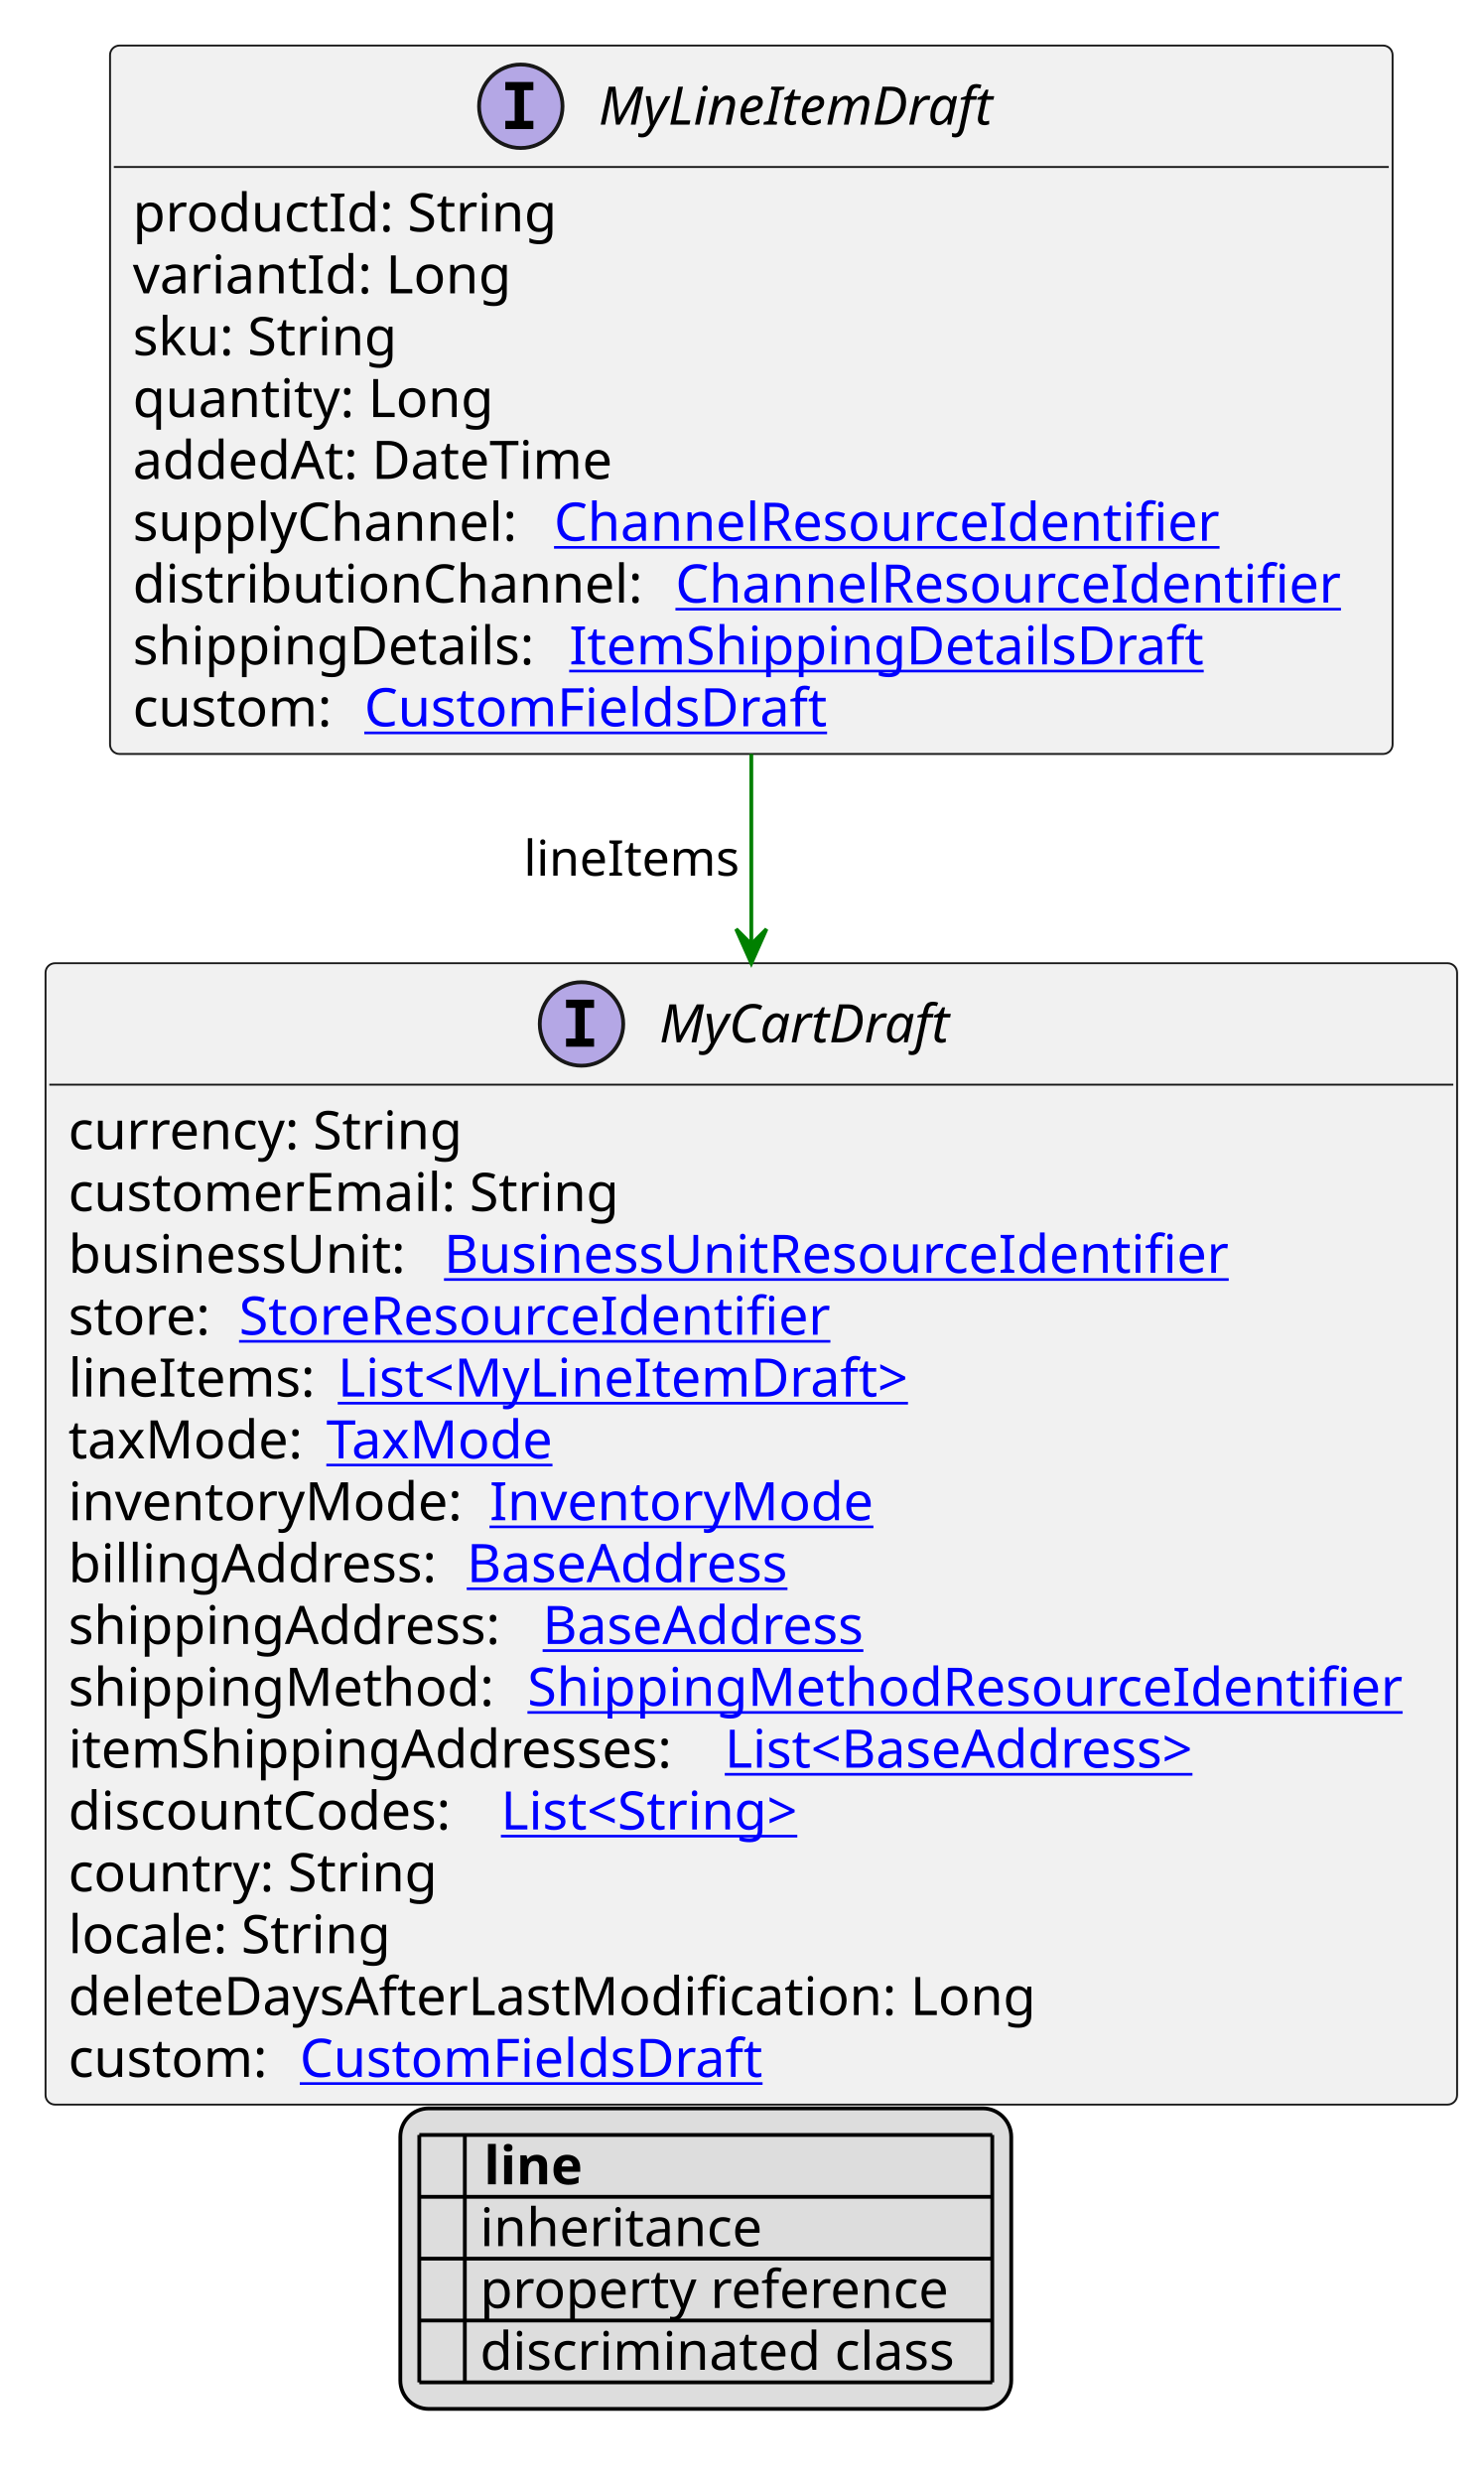
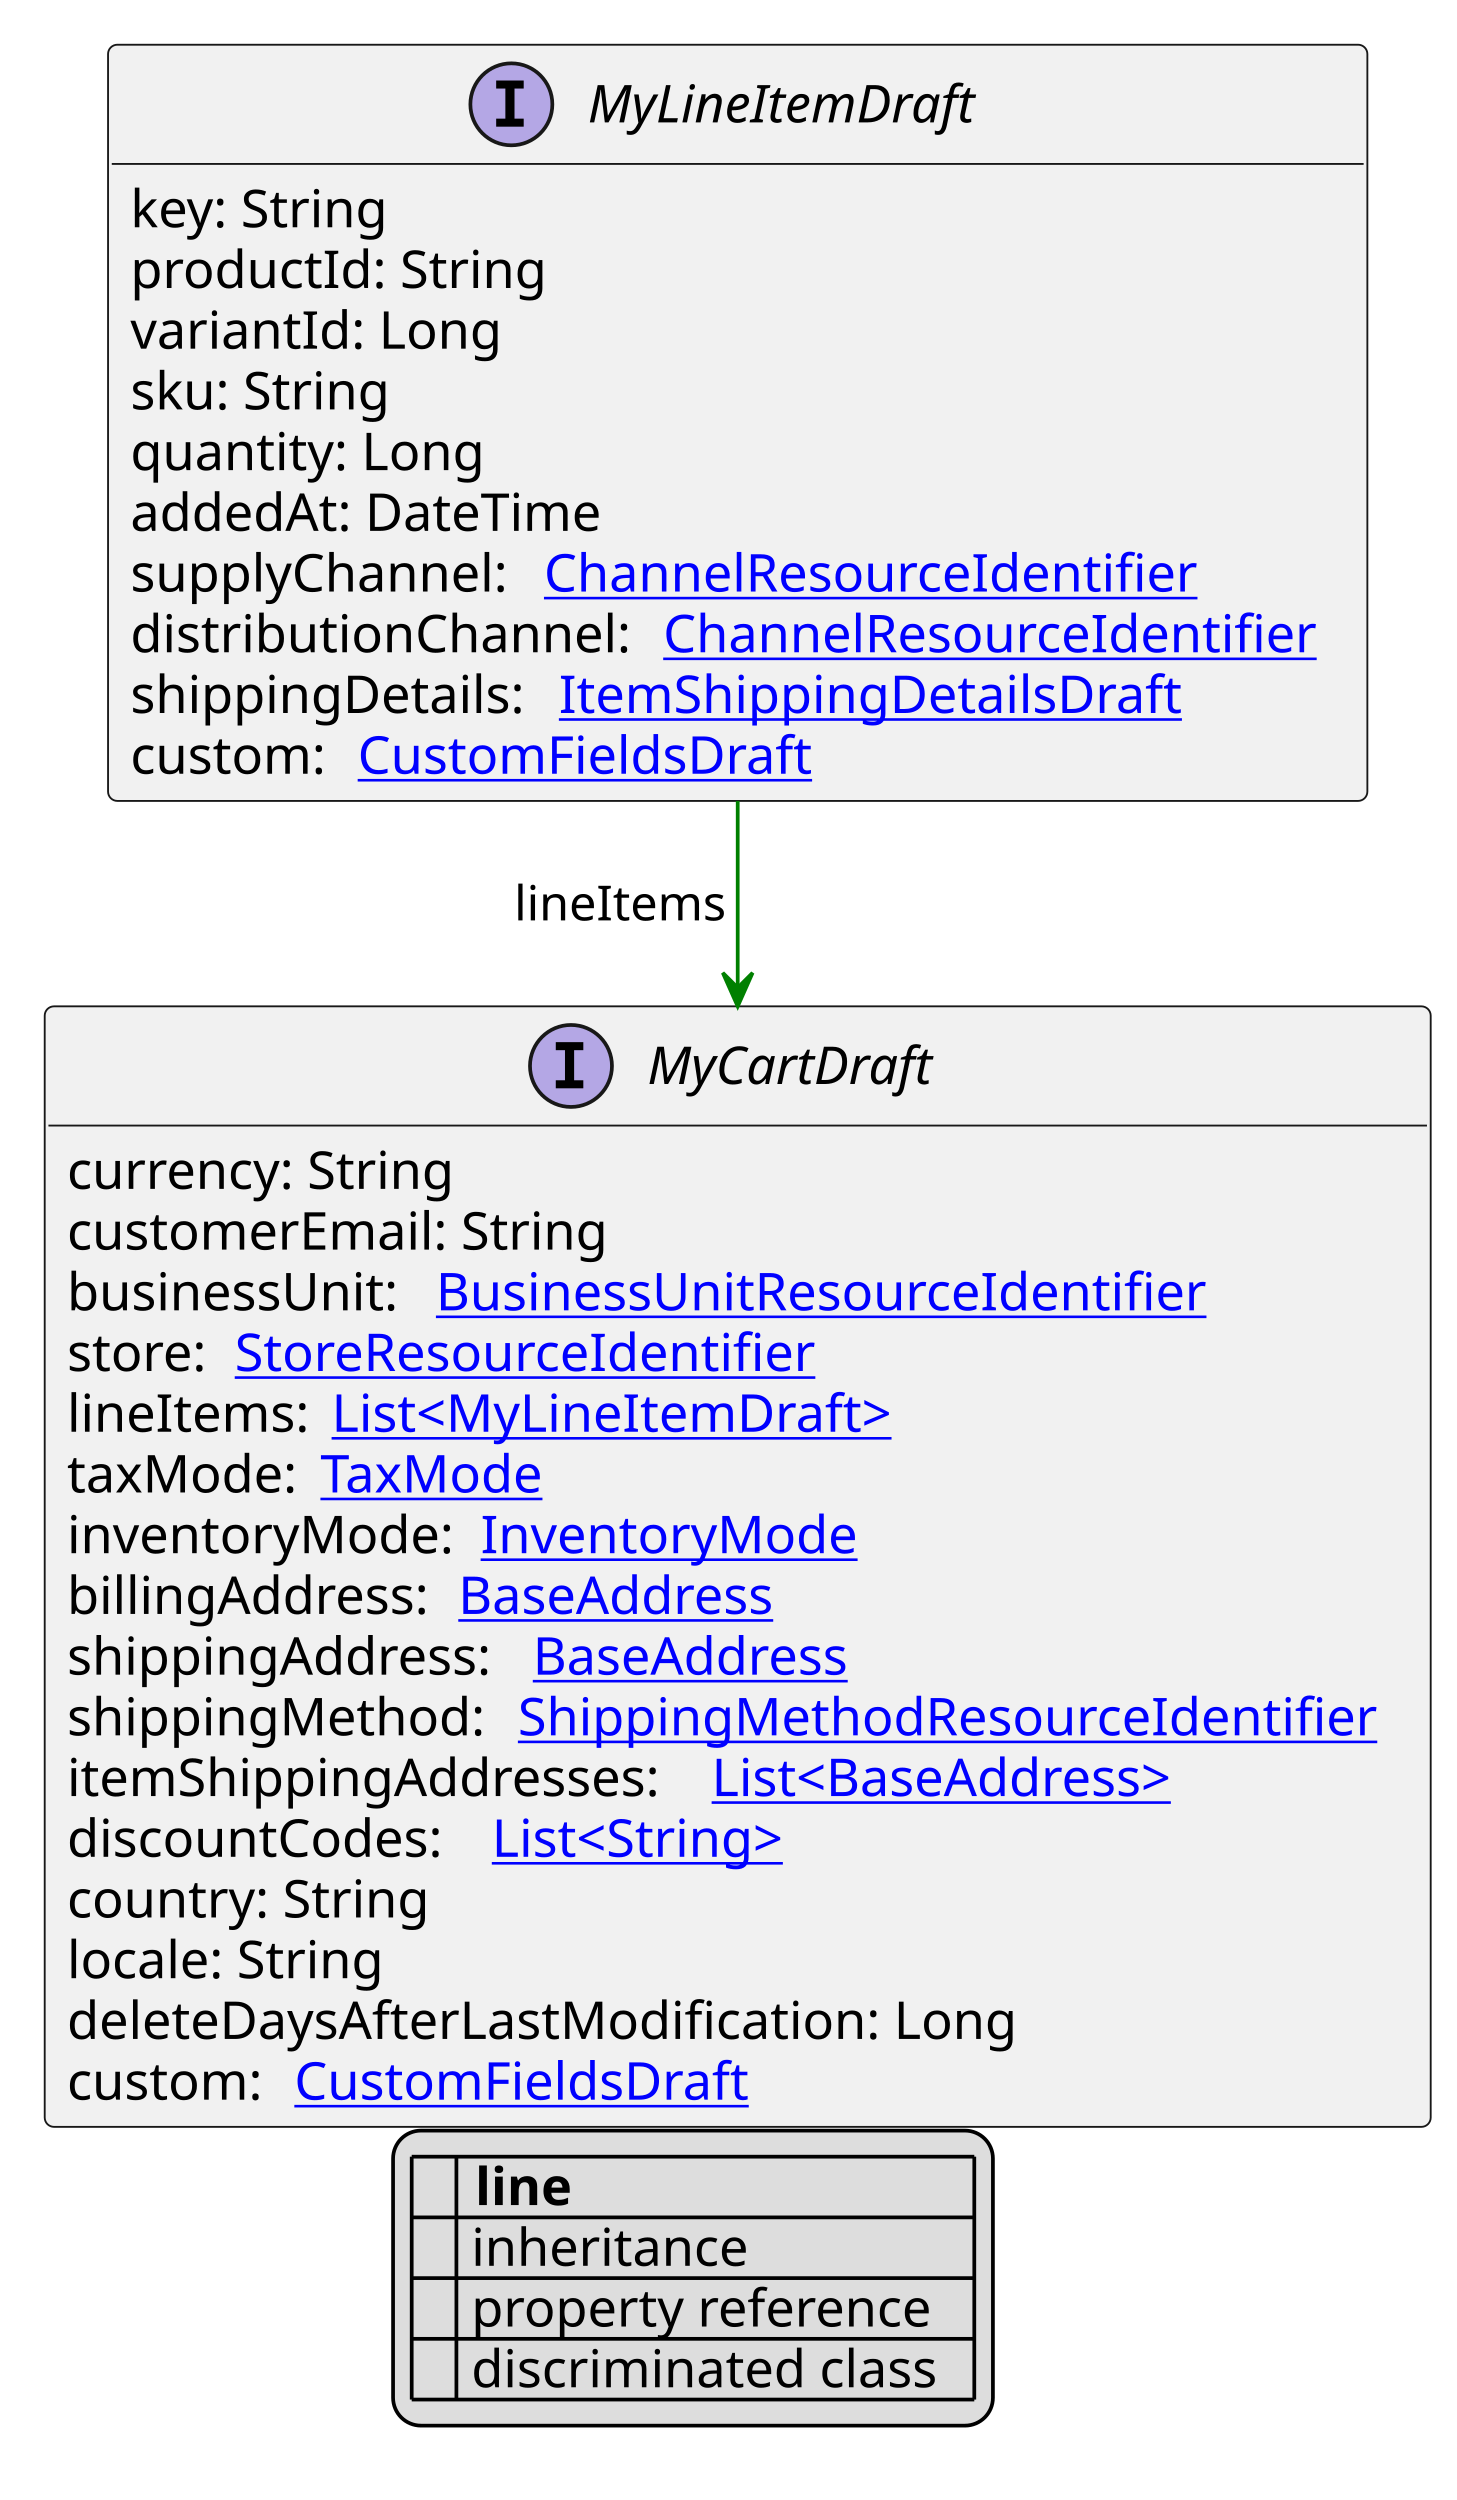
- <svg xmlns="http://www.w3.org/2000/svg" xmlns:xlink="http://www.w3.org/1999/xlink" contentStyleType="text/css" height="654px" preserveAspectRatio="none" style="width:391px;height:654px;background:#FFFFFF;" version="1.1" viewBox="0 0 391 654" width="391px" zoomAndPan="magnify">
+ <svg xmlns="http://www.w3.org/2000/svg" xmlns:xlink="http://www.w3.org/1999/xlink" contentStyleType="text/css" height="671px" preserveAspectRatio="none" style="width:391px;height:671px;background:#FFFFFF;" version="1.1" viewBox="0 0 391 671" width="391px" zoomAndPan="magnify">
  <defs>
-     <filter height="1" id="b1libf2otol0cx0" width="1" x="0" y="0">
+     <filter height="1" id="bcosgyw7na32e0" width="1" x="0" y="0">
      <feFlood flood-color="#000000" result="flood" />
      <feComposite in="SourceGraphic" in2="flood" operator="over" />
    </filter>
-     <filter height="1" id="b1libf2otol0cx1" width="1" x="0" y="0">
+     <filter height="1" id="bcosgyw7na32e1" width="1" x="0" y="0">
      <feFlood flood-color="#008000" result="flood" />
      <feComposite in="SourceGraphic" in2="flood" operator="over" />
    </filter>
-     <filter height="1" id="b1libf2otol0cx2" width="1" x="0" y="0">
+     <filter height="1" id="bcosgyw7na32e2" width="1" x="0" y="0">
      <feFlood flood-color="#0000FF" result="flood" />
      <feComposite in="SourceGraphic" in2="flood" operator="over" />
    </filter>
  </defs>
  <g>
    <a href="MyLineItemDraft.svg" target="_top" title="MyLineItemDraft.svg" xlink:actuate="onRequest" xlink:href="MyLineItemDraft.svg" xlink:show="new" xlink:title="MyLineItemDraft.svg" xlink:type="simple">
      <g id="elem_MyLineItemDraft">
-         <rect codeLine="10" fill="#F1F1F1" height="186.672" id="MyLineItemDraft" rx="2.5" ry="2.5" style="stroke:#181818;stroke-width:0.5;" width="338" x="29" y="12" />
+         <rect codeLine="10" fill="#F1F1F1" height="202.969" id="MyLineItemDraft" rx="2.5" ry="2.5" style="stroke:#181818;stroke-width:0.5;" width="338" x="29" y="12" />
        <ellipse cx="137.25" cy="28" fill="#B4A7E5" rx="11" ry="11" style="stroke:#181818;stroke-width:1.0;" />
        <path d="M133.172,23.766 L133.172,21.609 L140.562,21.609 L140.562,23.766 L138.094,23.766 L138.094,31.844 L140.562,31.844 L140.562,34 L133.172,34 L133.172,31.844 L135.641,31.844 L135.641,23.766 L133.172,23.766 Z " fill="#000000" />
        <text fill="#000000" font-family="sans-serif" font-size="14" font-style="italic" lengthAdjust="spacing" textLength="113" x="157.75" y="32.847">MyLineItemDraft</text>
        <line style="stroke:#181818;stroke-width:0.5;" x1="30" x2="366" y1="44" y2="44" />
-         <text fill="#000000" font-family="sans-serif" font-size="14" lengthAdjust="spacing" textLength="115" x="35" y="60.995">productId: String</text>
-         <text fill="#000000" font-family="sans-serif" font-size="14" lengthAdjust="spacing" textLength="100" x="35" y="77.292">variantId: Long</text>
-         <text fill="#000000" font-family="sans-serif" font-size="14" lengthAdjust="spacing" textLength="74" x="35" y="93.589">sku: String</text>
-         <text fill="#000000" font-family="sans-serif" font-size="14" lengthAdjust="spacing" textLength="98" x="35" y="109.886">quantity: Long</text>
-         <text fill="#000000" font-family="sans-serif" font-size="14" lengthAdjust="spacing" textLength="134" x="35" y="126.183">addedAt: DateTime</text>
-         <text fill="#000000" font-family="sans-serif" font-size="14" lengthAdjust="spacing" textLength="107" x="35" y="142.48">supplyChannel:</text>
+         <text fill="#000000" font-family="sans-serif" font-size="14" lengthAdjust="spacing" textLength="73" x="35" y="60.995">key: String</text>
+         <text fill="#000000" font-family="sans-serif" font-size="14" lengthAdjust="spacing" textLength="115" x="35" y="77.292">productId: String</text>
+         <text fill="#000000" font-family="sans-serif" font-size="14" lengthAdjust="spacing" textLength="100" x="35" y="93.589">variantId: Long</text>
+         <text fill="#000000" font-family="sans-serif" font-size="14" lengthAdjust="spacing" textLength="74" x="35" y="109.886">sku: String</text>
+         <text fill="#000000" font-family="sans-serif" font-size="14" lengthAdjust="spacing" textLength="98" x="35" y="126.183">quantity: Long</text>
+         <text fill="#000000" font-family="sans-serif" font-size="14" lengthAdjust="spacing" textLength="134" x="35" y="142.48">addedAt: DateTime</text>
+         <text fill="#000000" font-family="sans-serif" font-size="14" lengthAdjust="spacing" textLength="107" x="35" y="158.776">supplyChannel:</text>
        <a href="ChannelResourceIdentifier.svg" target="_top" title="ChannelResourceIdentifier.svg" xlink:actuate="onRequest" xlink:href="ChannelResourceIdentifier.svg" xlink:show="new" xlink:title="ChannelResourceIdentifier.svg" xlink:type="simple">
-           <text fill="#0000FF" font-family="sans-serif" font-size="14" lengthAdjust="spacing" text-decoration="underline" textLength="183" x="146" y="142.48">ChannelResourceIdentifier</text>
+           <text fill="#0000FF" font-family="sans-serif" font-size="14" lengthAdjust="spacing" text-decoration="underline" textLength="183" x="146" y="158.776">ChannelResourceIdentifier</text>
        </a>
-         <text fill="#000000" font-family="sans-serif" font-size="14" lengthAdjust="spacing" textLength="139" x="35" y="158.776">distributionChannel:</text>
+         <text fill="#000000" font-family="sans-serif" font-size="14" lengthAdjust="spacing" textLength="139" x="35" y="175.073">distributionChannel:</text>
        <a href="ChannelResourceIdentifier.svg" target="_top" title="ChannelResourceIdentifier.svg" xlink:actuate="onRequest" xlink:href="ChannelResourceIdentifier.svg" xlink:show="new" xlink:title="ChannelResourceIdentifier.svg" xlink:type="simple">
-           <text fill="#0000FF" font-family="sans-serif" font-size="14" lengthAdjust="spacing" text-decoration="underline" textLength="183" x="178" y="158.776">ChannelResourceIdentifier</text>
+           <text fill="#0000FF" font-family="sans-serif" font-size="14" lengthAdjust="spacing" text-decoration="underline" textLength="183" x="178" y="175.073">ChannelResourceIdentifier</text>
        </a>
-         <text fill="#000000" font-family="sans-serif" font-size="14" lengthAdjust="spacing" textLength="111" x="35" y="175.073">shippingDetails:</text>
+         <text fill="#000000" font-family="sans-serif" font-size="14" lengthAdjust="spacing" textLength="111" x="35" y="191.37">shippingDetails:</text>
        <a href="ItemShippingDetailsDraft.svg" target="_top" title="ItemShippingDetailsDraft.svg" xlink:actuate="onRequest" xlink:href="ItemShippingDetailsDraft.svg" xlink:show="new" xlink:title="ItemShippingDetailsDraft.svg" xlink:type="simple">
-           <text fill="#0000FF" font-family="sans-serif" font-size="14" lengthAdjust="spacing" text-decoration="underline" textLength="170" x="150" y="175.073">ItemShippingDetailsDraft</text>
+           <text fill="#0000FF" font-family="sans-serif" font-size="14" lengthAdjust="spacing" text-decoration="underline" textLength="170" x="150" y="191.37">ItemShippingDetailsDraft</text>
        </a>
-         <text fill="#000000" font-family="sans-serif" font-size="14" lengthAdjust="spacing" textLength="57" x="35" y="191.37">custom:</text>
+         <text fill="#000000" font-family="sans-serif" font-size="14" lengthAdjust="spacing" textLength="57" x="35" y="207.667">custom:</text>
        <a href="CustomFieldsDraft.svg" target="_top" title="CustomFieldsDraft.svg" xlink:actuate="onRequest" xlink:href="CustomFieldsDraft.svg" xlink:show="new" xlink:title="CustomFieldsDraft.svg" xlink:type="simple">
-           <text fill="#0000FF" font-family="sans-serif" font-size="14" lengthAdjust="spacing" text-decoration="underline" textLength="127" x="96" y="191.37">CustomFieldsDraft</text>
+           <text fill="#0000FF" font-family="sans-serif" font-size="14" lengthAdjust="spacing" text-decoration="underline" textLength="127" x="96" y="207.667">CustomFieldsDraft</text>
        </a>
      </g>
    </a>
    <a href="MyCartDraft.svg" target="_top" title="MyCartDraft.svg" xlink:actuate="onRequest" xlink:href="MyCartDraft.svg" xlink:show="new" xlink:title="MyCartDraft.svg" xlink:type="simple">
      <g id="elem_MyCartDraft">
-         <rect codeLine="24" fill="#F1F1F1" height="300.75" id="MyCartDraft" rx="2.5" ry="2.5" style="stroke:#181818;stroke-width:0.5;" width="372" x="12" y="253.805" />
-         <ellipse cx="153.25" cy="269.805" fill="#B4A7E5" rx="11" ry="11" style="stroke:#181818;stroke-width:1.0;" />
-         <path d="M149.172,265.57 L149.172,263.414 L156.562,263.414 L156.562,265.57 L154.094,265.57 L154.094,273.648 L156.562,273.648 L156.562,275.805 L149.172,275.805 L149.172,273.648 L151.641,273.648 L151.641,265.57 L149.172,265.57 Z " fill="#000000" />
-         <text fill="#000000" font-family="sans-serif" font-size="14" font-style="italic" lengthAdjust="spacing" textLength="81" x="173.75" y="274.651">MyCartDraft</text>
-         <line style="stroke:#181818;stroke-width:0.5;" x1="13" x2="383" y1="285.805" y2="285.805" />
-         <text fill="#000000" font-family="sans-serif" font-size="14" lengthAdjust="spacing" textLength="109" x="18" y="302.8">currency: String</text>
-         <text fill="#000000" font-family="sans-serif" font-size="14" lengthAdjust="spacing" textLength="151" x="18" y="319.097">customerEmail: String</text>
-         <text fill="#000000" font-family="sans-serif" font-size="14" lengthAdjust="spacing" textLength="95" x="18" y="335.394">businessUnit:</text>
+         <rect codeLine="25" fill="#F1F1F1" height="300.75" id="MyCartDraft" rx="2.5" ry="2.5" style="stroke:#181818;stroke-width:0.5;" width="372" x="12" y="270.102" />
+         <ellipse cx="153.25" cy="286.102" fill="#B4A7E5" rx="11" ry="11" style="stroke:#181818;stroke-width:1.0;" />
+         <path d="M149.172,281.867 L149.172,279.711 L156.562,279.711 L156.562,281.867 L154.094,281.867 L154.094,289.945 L156.562,289.945 L156.562,292.102 L149.172,292.102 L149.172,289.945 L151.641,289.945 L151.641,281.867 L149.172,281.867 Z " fill="#000000" />
+         <text fill="#000000" font-family="sans-serif" font-size="14" font-style="italic" lengthAdjust="spacing" textLength="81" x="173.75" y="290.948">MyCartDraft</text>
+         <line style="stroke:#181818;stroke-width:0.5;" x1="13" x2="383" y1="302.102" y2="302.102" />
+         <text fill="#000000" font-family="sans-serif" font-size="14" lengthAdjust="spacing" textLength="109" x="18" y="319.097">currency: String</text>
+         <text fill="#000000" font-family="sans-serif" font-size="14" lengthAdjust="spacing" textLength="151" x="18" y="335.394">customerEmail: String</text>
+         <text fill="#000000" font-family="sans-serif" font-size="14" lengthAdjust="spacing" textLength="95" x="18" y="351.69">businessUnit:</text>
        <a href="BusinessUnitResourceIdentifier.svg" target="_top" title="BusinessUnitResourceIdentifier.svg" xlink:actuate="onRequest" xlink:href="BusinessUnitResourceIdentifier.svg" xlink:show="new" xlink:title="BusinessUnitResourceIdentifier.svg" xlink:type="simple">
-           <text fill="#0000FF" font-family="sans-serif" font-size="14" lengthAdjust="spacing" text-decoration="underline" textLength="217" x="117" y="335.394">BusinessUnitResourceIdentifier</text>
+           <text fill="#0000FF" font-family="sans-serif" font-size="14" lengthAdjust="spacing" text-decoration="underline" textLength="217" x="117" y="351.69">BusinessUnitResourceIdentifier</text>
        </a>
-         <text fill="#000000" font-family="sans-serif" font-size="14" lengthAdjust="spacing" textLength="41" x="18" y="351.69">store:</text>
+         <text fill="#000000" font-family="sans-serif" font-size="14" lengthAdjust="spacing" textLength="41" x="18" y="367.987">store:</text>
        <a href="StoreResourceIdentifier.svg" target="_top" title="StoreResourceIdentifier.svg" xlink:actuate="onRequest" xlink:href="StoreResourceIdentifier.svg" xlink:show="new" xlink:title="StoreResourceIdentifier.svg" xlink:type="simple">
-           <text fill="#0000FF" font-family="sans-serif" font-size="14" lengthAdjust="spacing" text-decoration="underline" textLength="163" x="63" y="351.69">StoreResourceIdentifier</text>
+           <text fill="#0000FF" font-family="sans-serif" font-size="14" lengthAdjust="spacing" text-decoration="underline" textLength="163" x="63" y="367.987">StoreResourceIdentifier</text>
        </a>
-         <text fill="#000000" font-family="sans-serif" font-size="14" lengthAdjust="spacing" textLength="67" x="18" y="367.987">lineItems:</text>
+         <text fill="#000000" font-family="sans-serif" font-size="14" lengthAdjust="spacing" textLength="67" x="18" y="384.284">lineItems:</text>
        <a href="MyLineItemDraft.svg" target="_top" title="MyLineItemDraft.svg" xlink:actuate="onRequest" xlink:href="MyLineItemDraft.svg" xlink:show="new" xlink:title="MyLineItemDraft.svg" xlink:type="simple">
-           <text fill="#0000FF" font-family="sans-serif" font-size="14" lengthAdjust="spacing" text-decoration="underline" textLength="157" x="89" y="367.987">List&lt;MyLineItemDraft&gt;</text>
+           <text fill="#0000FF" font-family="sans-serif" font-size="14" lengthAdjust="spacing" text-decoration="underline" textLength="157" x="89" y="384.284">List&lt;MyLineItemDraft&gt;</text>
        </a>
-         <text fill="#000000" font-family="sans-serif" font-size="14" lengthAdjust="spacing" textLength="64" x="18" y="384.284">taxMode:</text>
+         <text fill="#000000" font-family="sans-serif" font-size="14" lengthAdjust="spacing" textLength="64" x="18" y="400.581">taxMode:</text>
        <a href="TaxMode.svg" target="_top" title="TaxMode.svg" xlink:actuate="onRequest" xlink:href="TaxMode.svg" xlink:show="new" xlink:title="TaxMode.svg" xlink:type="simple">
-           <text fill="#0000FF" font-family="sans-serif" font-size="14" lengthAdjust="spacing" text-decoration="underline" textLength="63" x="86" y="384.284">TaxMode</text>
+           <text fill="#0000FF" font-family="sans-serif" font-size="14" lengthAdjust="spacing" text-decoration="underline" textLength="63" x="86" y="400.581">TaxMode</text>
        </a>
-         <text fill="#000000" font-family="sans-serif" font-size="14" lengthAdjust="spacing" textLength="107" x="18" y="400.581">inventoryMode:</text>
+         <text fill="#000000" font-family="sans-serif" font-size="14" lengthAdjust="spacing" textLength="107" x="18" y="416.878">inventoryMode:</text>
        <a href="InventoryMode.svg" target="_top" title="InventoryMode.svg" xlink:actuate="onRequest" xlink:href="InventoryMode.svg" xlink:show="new" xlink:title="InventoryMode.svg" xlink:type="simple">
-           <text fill="#0000FF" font-family="sans-serif" font-size="14" lengthAdjust="spacing" text-decoration="underline" textLength="102" x="129" y="400.581">InventoryMode</text>
+           <text fill="#0000FF" font-family="sans-serif" font-size="14" lengthAdjust="spacing" text-decoration="underline" textLength="102" x="129" y="416.878">InventoryMode</text>
        </a>
-         <text fill="#000000" font-family="sans-serif" font-size="14" lengthAdjust="spacing" textLength="101" x="18" y="416.878">billingAddress:</text>
+         <text fill="#000000" font-family="sans-serif" font-size="14" lengthAdjust="spacing" textLength="101" x="18" y="433.175">billingAddress:</text>
        <a href="BaseAddress.svg" target="_top" title="BaseAddress.svg" xlink:actuate="onRequest" xlink:href="BaseAddress.svg" xlink:show="new" xlink:title="BaseAddress.svg" xlink:type="simple">
-           <text fill="#0000FF" font-family="sans-serif" font-size="14" lengthAdjust="spacing" text-decoration="underline" textLength="92" x="123" y="416.878">BaseAddress</text>
+           <text fill="#0000FF" font-family="sans-serif" font-size="14" lengthAdjust="spacing" text-decoration="underline" textLength="92" x="123" y="433.175">BaseAddress</text>
        </a>
-         <text fill="#000000" font-family="sans-serif" font-size="14" lengthAdjust="spacing" textLength="121" x="18" y="433.175">shippingAddress:</text>
+         <text fill="#000000" font-family="sans-serif" font-size="14" lengthAdjust="spacing" textLength="121" x="18" y="449.472">shippingAddress:</text>
        <a href="BaseAddress.svg" target="_top" title="BaseAddress.svg" xlink:actuate="onRequest" xlink:href="BaseAddress.svg" xlink:show="new" xlink:title="BaseAddress.svg" xlink:type="simple">
-           <text fill="#0000FF" font-family="sans-serif" font-size="14" lengthAdjust="spacing" text-decoration="underline" textLength="92" x="143" y="433.175">BaseAddress</text>
+           <text fill="#0000FF" font-family="sans-serif" font-size="14" lengthAdjust="spacing" text-decoration="underline" textLength="92" x="143" y="449.472">BaseAddress</text>
        </a>
-         <text fill="#000000" font-family="sans-serif" font-size="14" lengthAdjust="spacing" textLength="117" x="18" y="449.472">shippingMethod:</text>
+         <text fill="#000000" font-family="sans-serif" font-size="14" lengthAdjust="spacing" textLength="117" x="18" y="465.769">shippingMethod:</text>
        <a href="ShippingMethodResourceIdentifier.svg" target="_top" title="ShippingMethodResourceIdentifier.svg" xlink:actuate="onRequest" xlink:href="ShippingMethodResourceIdentifier.svg" xlink:show="new" xlink:title="ShippingMethodResourceIdentifier.svg" xlink:type="simple">
-           <text fill="#0000FF" font-family="sans-serif" font-size="14" lengthAdjust="spacing" text-decoration="underline" textLength="239" x="139" y="449.472">ShippingMethodResourceIdentifier</text>
+           <text fill="#0000FF" font-family="sans-serif" font-size="14" lengthAdjust="spacing" text-decoration="underline" textLength="239" x="139" y="465.769">ShippingMethodResourceIdentifier</text>
        </a>
-         <text fill="#000000" font-family="sans-serif" font-size="14" lengthAdjust="spacing" textLength="169" x="18" y="465.769">itemShippingAddresses:</text>
+         <text fill="#000000" font-family="sans-serif" font-size="14" lengthAdjust="spacing" textLength="169" x="18" y="482.065">itemShippingAddresses:</text>
        <a href="BaseAddress.svg" target="_top" title="BaseAddress.svg" xlink:actuate="onRequest" xlink:href="BaseAddress.svg" xlink:show="new" xlink:title="BaseAddress.svg" xlink:type="simple">
-           <text fill="#0000FF" font-family="sans-serif" font-size="14" lengthAdjust="spacing" text-decoration="underline" textLength="139" x="191" y="465.769">List&lt;BaseAddress&gt;</text>
+           <text fill="#0000FF" font-family="sans-serif" font-size="14" lengthAdjust="spacing" text-decoration="underline" textLength="139" x="191" y="482.065">List&lt;BaseAddress&gt;</text>
        </a>
-         <text fill="#000000" font-family="sans-serif" font-size="14" lengthAdjust="spacing" textLength="110" x="18" y="482.065">discountCodes:</text>
+         <text fill="#000000" font-family="sans-serif" font-size="14" lengthAdjust="spacing" textLength="110" x="18" y="498.362">discountCodes:</text>
        <a href="String.svg" target="_top" title="String.svg" xlink:actuate="onRequest" xlink:href="String.svg" xlink:show="new" xlink:title="String.svg" xlink:type="simple">
-           <text fill="#0000FF" font-family="sans-serif" font-size="14" lengthAdjust="spacing" text-decoration="underline" textLength="87" x="132" y="482.065">List&lt;String&gt;</text>
+           <text fill="#0000FF" font-family="sans-serif" font-size="14" lengthAdjust="spacing" text-decoration="underline" textLength="87" x="132" y="498.362">List&lt;String&gt;</text>
        </a>
-         <text fill="#000000" font-family="sans-serif" font-size="14" lengthAdjust="spacing" textLength="101" x="18" y="498.362">country: String</text>
-         <text fill="#000000" font-family="sans-serif" font-size="14" lengthAdjust="spacing" textLength="89" x="18" y="514.659">locale: String</text>
-         <text fill="#000000" font-family="sans-serif" font-size="14" lengthAdjust="spacing" textLength="263" x="18" y="530.956">deleteDaysAfterLastModification: Long</text>
-         <text fill="#000000" font-family="sans-serif" font-size="14" lengthAdjust="spacing" textLength="57" x="18" y="547.253">custom:</text>
+         <text fill="#000000" font-family="sans-serif" font-size="14" lengthAdjust="spacing" textLength="101" x="18" y="514.659">country: String</text>
+         <text fill="#000000" font-family="sans-serif" font-size="14" lengthAdjust="spacing" textLength="89" x="18" y="530.956">locale: String</text>
+         <text fill="#000000" font-family="sans-serif" font-size="14" lengthAdjust="spacing" textLength="263" x="18" y="547.253">deleteDaysAfterLastModification: Long</text>
+         <text fill="#000000" font-family="sans-serif" font-size="14" lengthAdjust="spacing" textLength="57" x="18" y="563.55">custom:</text>
        <a href="CustomFieldsDraft.svg" target="_top" title="CustomFieldsDraft.svg" xlink:actuate="onRequest" xlink:href="CustomFieldsDraft.svg" xlink:show="new" xlink:title="CustomFieldsDraft.svg" xlink:type="simple">
-           <text fill="#0000FF" font-family="sans-serif" font-size="14" lengthAdjust="spacing" text-decoration="underline" textLength="127" x="79" y="547.253">CustomFieldsDraft</text>
+           <text fill="#0000FF" font-family="sans-serif" font-size="14" lengthAdjust="spacing" text-decoration="underline" textLength="127" x="79" y="563.55">CustomFieldsDraft</text>
        </a>
      </g>
    </a>
-     <line style="stroke:#008000;stroke-width:1.0;" x1="198" x2="198" y1="198.672" y2="253.805" />
-     <polygon fill="#008000" points="198,253.805,202,244.805,198,248.805,194,244.805,198,253.805" style="stroke:#008000;stroke-width:1.0;" />
-     <text fill="#000000" font-family="sans-serif" font-size="13" lengthAdjust="spacing" textLength="58" x="138" y="230.739">lineItems</text>
-     <rect fill="#DDDDDD" height="79.188" id="_legend" rx="7.5" ry="7.5" style="stroke:#000000;stroke-width:1.0;" width="161" x="105.5" y="555.555" />
-     <text fill="#000000" font-family="sans-serif" font-size="14" font-weight="bold" lengthAdjust="spacing" textLength="5" x="110.5" y="575.55"> </text>
-     <text fill="#000000" font-family="sans-serif" font-size="14" font-weight="bold" lengthAdjust="spacing" textLength="28" x="127.5" y="575.55">line</text>
-     <text fill="#000000" filter="url(#b1libf2otol0cx0)" font-family="sans-serif" font-size="14" lengthAdjust="spacing" textLength="12" x="110.5" y="591.847">   </text>
-     <text fill="#000000" font-family="sans-serif" font-size="14" lengthAdjust="spacing" textLength="77" x="126.5" y="591.847">inheritance</text>
-     <text fill="#000000" filter="url(#b1libf2otol0cx1)" font-family="sans-serif" font-size="14" lengthAdjust="spacing" textLength="12" x="110.5" y="608.144">   </text>
-     <text fill="#000000" font-family="sans-serif" font-size="14" lengthAdjust="spacing" textLength="129" x="126.5" y="608.144">property reference</text>
-     <text fill="#000000" filter="url(#b1libf2otol0cx2)" font-family="sans-serif" font-size="14" lengthAdjust="spacing" textLength="12" x="110.5" y="624.44">   </text>
-     <text fill="#000000" font-family="sans-serif" font-size="14" lengthAdjust="spacing" textLength="131" x="126.5" y="624.44">discriminated class</text>
-     <line style="stroke:#000000;stroke-width:1.0;" x1="110.5" x2="261.5" y1="562.555" y2="562.555" />
+     <line style="stroke:#008000;stroke-width:1.0;" x1="198" x2="198" y1="214.969" y2="270.102" />
+     <polygon fill="#008000" points="198,270.102,202,261.102,198,265.102,194,261.102,198,270.102" style="stroke:#008000;stroke-width:1.0;" />
+     <text fill="#000000" font-family="sans-serif" font-size="13" lengthAdjust="spacing" textLength="58" x="138" y="247.036">lineItems</text>
+     <rect fill="#DDDDDD" height="79.188" id="_legend" rx="7.5" ry="7.5" style="stroke:#000000;stroke-width:1.0;" width="161" x="105.5" y="571.852" />
+     <text fill="#000000" font-family="sans-serif" font-size="14" font-weight="bold" lengthAdjust="spacing" textLength="5" x="110.5" y="591.847"> </text>
+     <text fill="#000000" font-family="sans-serif" font-size="14" font-weight="bold" lengthAdjust="spacing" textLength="28" x="127.5" y="591.847">line</text>
+     <text fill="#000000" filter="url(#bcosgyw7na32e0)" font-family="sans-serif" font-size="14" lengthAdjust="spacing" textLength="12" x="110.5" y="608.144">   </text>
+     <text fill="#000000" font-family="sans-serif" font-size="14" lengthAdjust="spacing" textLength="77" x="126.5" y="608.144">inheritance</text>
+     <text fill="#000000" filter="url(#bcosgyw7na32e1)" font-family="sans-serif" font-size="14" lengthAdjust="spacing" textLength="12" x="110.5" y="624.44">   </text>
+     <text fill="#000000" font-family="sans-serif" font-size="14" lengthAdjust="spacing" textLength="129" x="126.5" y="624.44">property reference</text>
+     <text fill="#000000" filter="url(#bcosgyw7na32e2)" font-family="sans-serif" font-size="14" lengthAdjust="spacing" textLength="12" x="110.5" y="640.737">   </text>
+     <text fill="#000000" font-family="sans-serif" font-size="14" lengthAdjust="spacing" textLength="131" x="126.5" y="640.737">discriminated class</text>
    <line style="stroke:#000000;stroke-width:1.0;" x1="110.5" x2="261.5" y1="578.852" y2="578.852" />
    <line style="stroke:#000000;stroke-width:1.0;" x1="110.5" x2="261.5" y1="595.148" y2="595.148" />
    <line style="stroke:#000000;stroke-width:1.0;" x1="110.5" x2="261.5" y1="611.445" y2="611.445" />
    <line style="stroke:#000000;stroke-width:1.0;" x1="110.5" x2="261.5" y1="627.742" y2="627.742" />
-     <line style="stroke:#000000;stroke-width:1.0;" x1="110.5" x2="110.5" y1="562.555" y2="627.742" />
-     <line style="stroke:#000000;stroke-width:1.0;" x1="122.5" x2="122.5" y1="562.555" y2="627.742" />
-     <line style="stroke:#000000;stroke-width:1.0;" x1="261.5" x2="261.5" y1="562.555" y2="627.742" />
+     <line style="stroke:#000000;stroke-width:1.0;" x1="110.5" x2="261.5" y1="644.039" y2="644.039" />
+     <line style="stroke:#000000;stroke-width:1.0;" x1="110.5" x2="110.5" y1="578.852" y2="644.039" />
+     <line style="stroke:#000000;stroke-width:1.0;" x1="122.5" x2="122.5" y1="578.852" y2="644.039" />
+     <line style="stroke:#000000;stroke-width:1.0;" x1="261.5" x2="261.5" y1="578.852" y2="644.039" />
  </g>
</svg>
